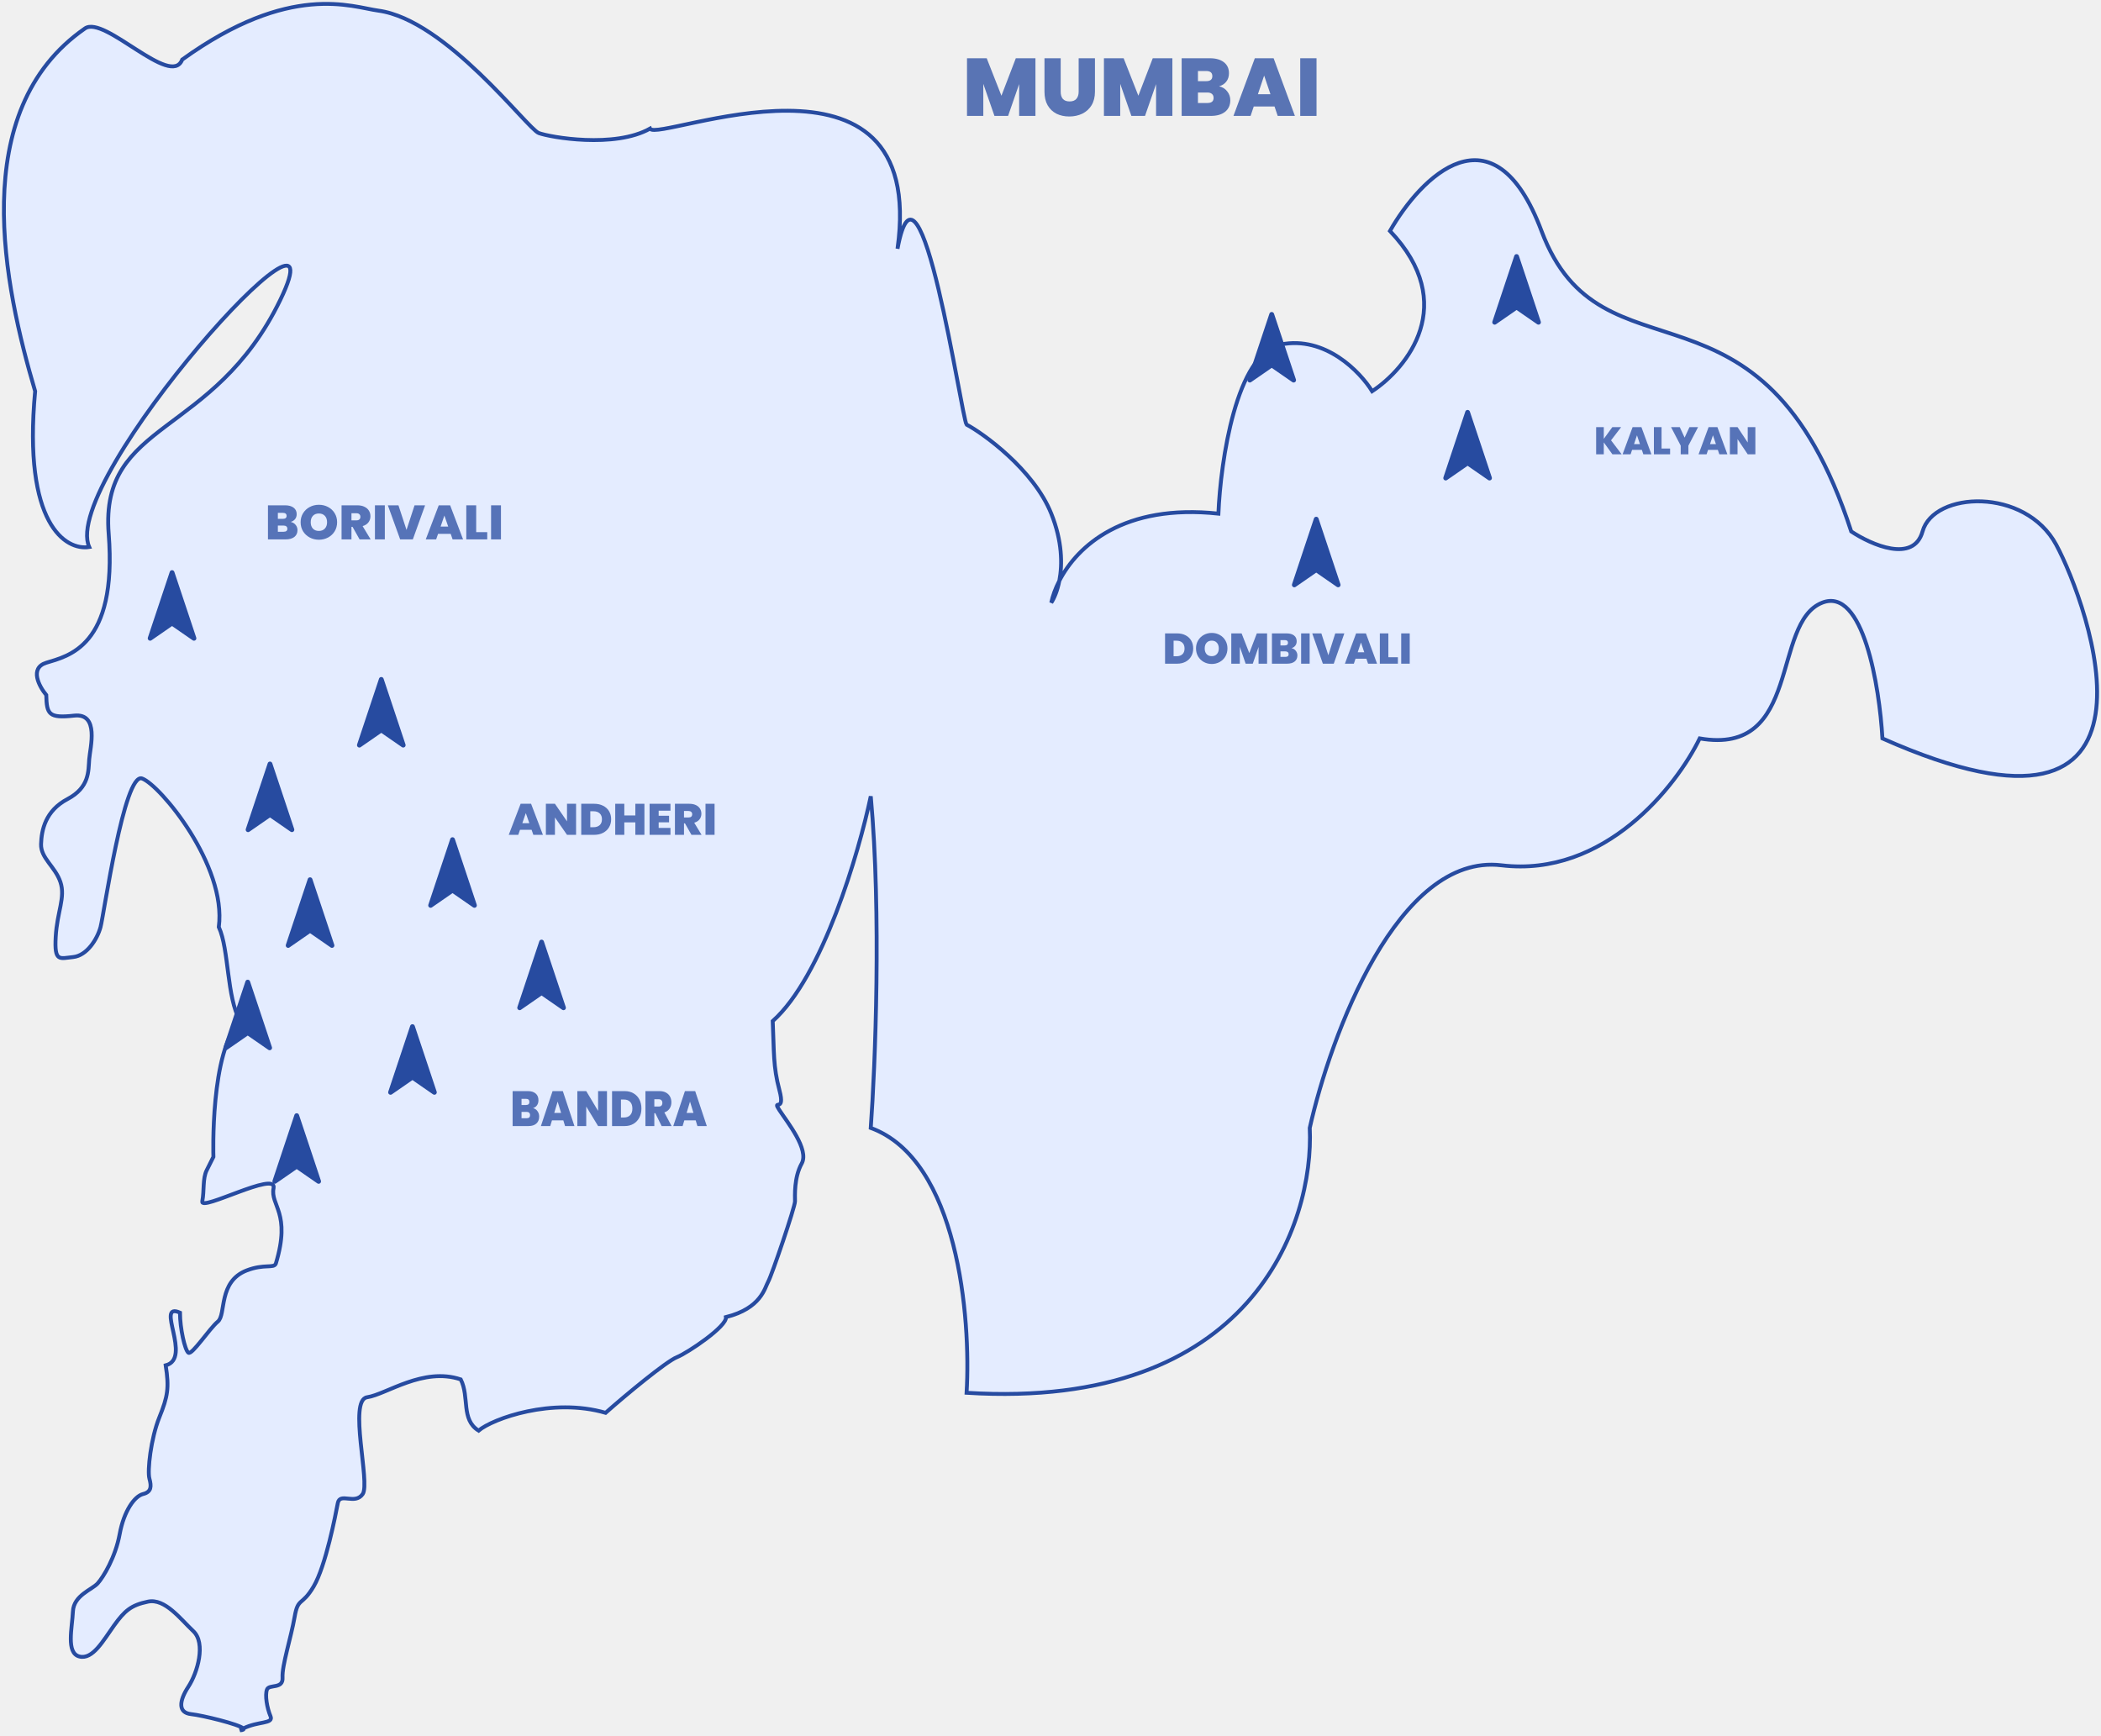
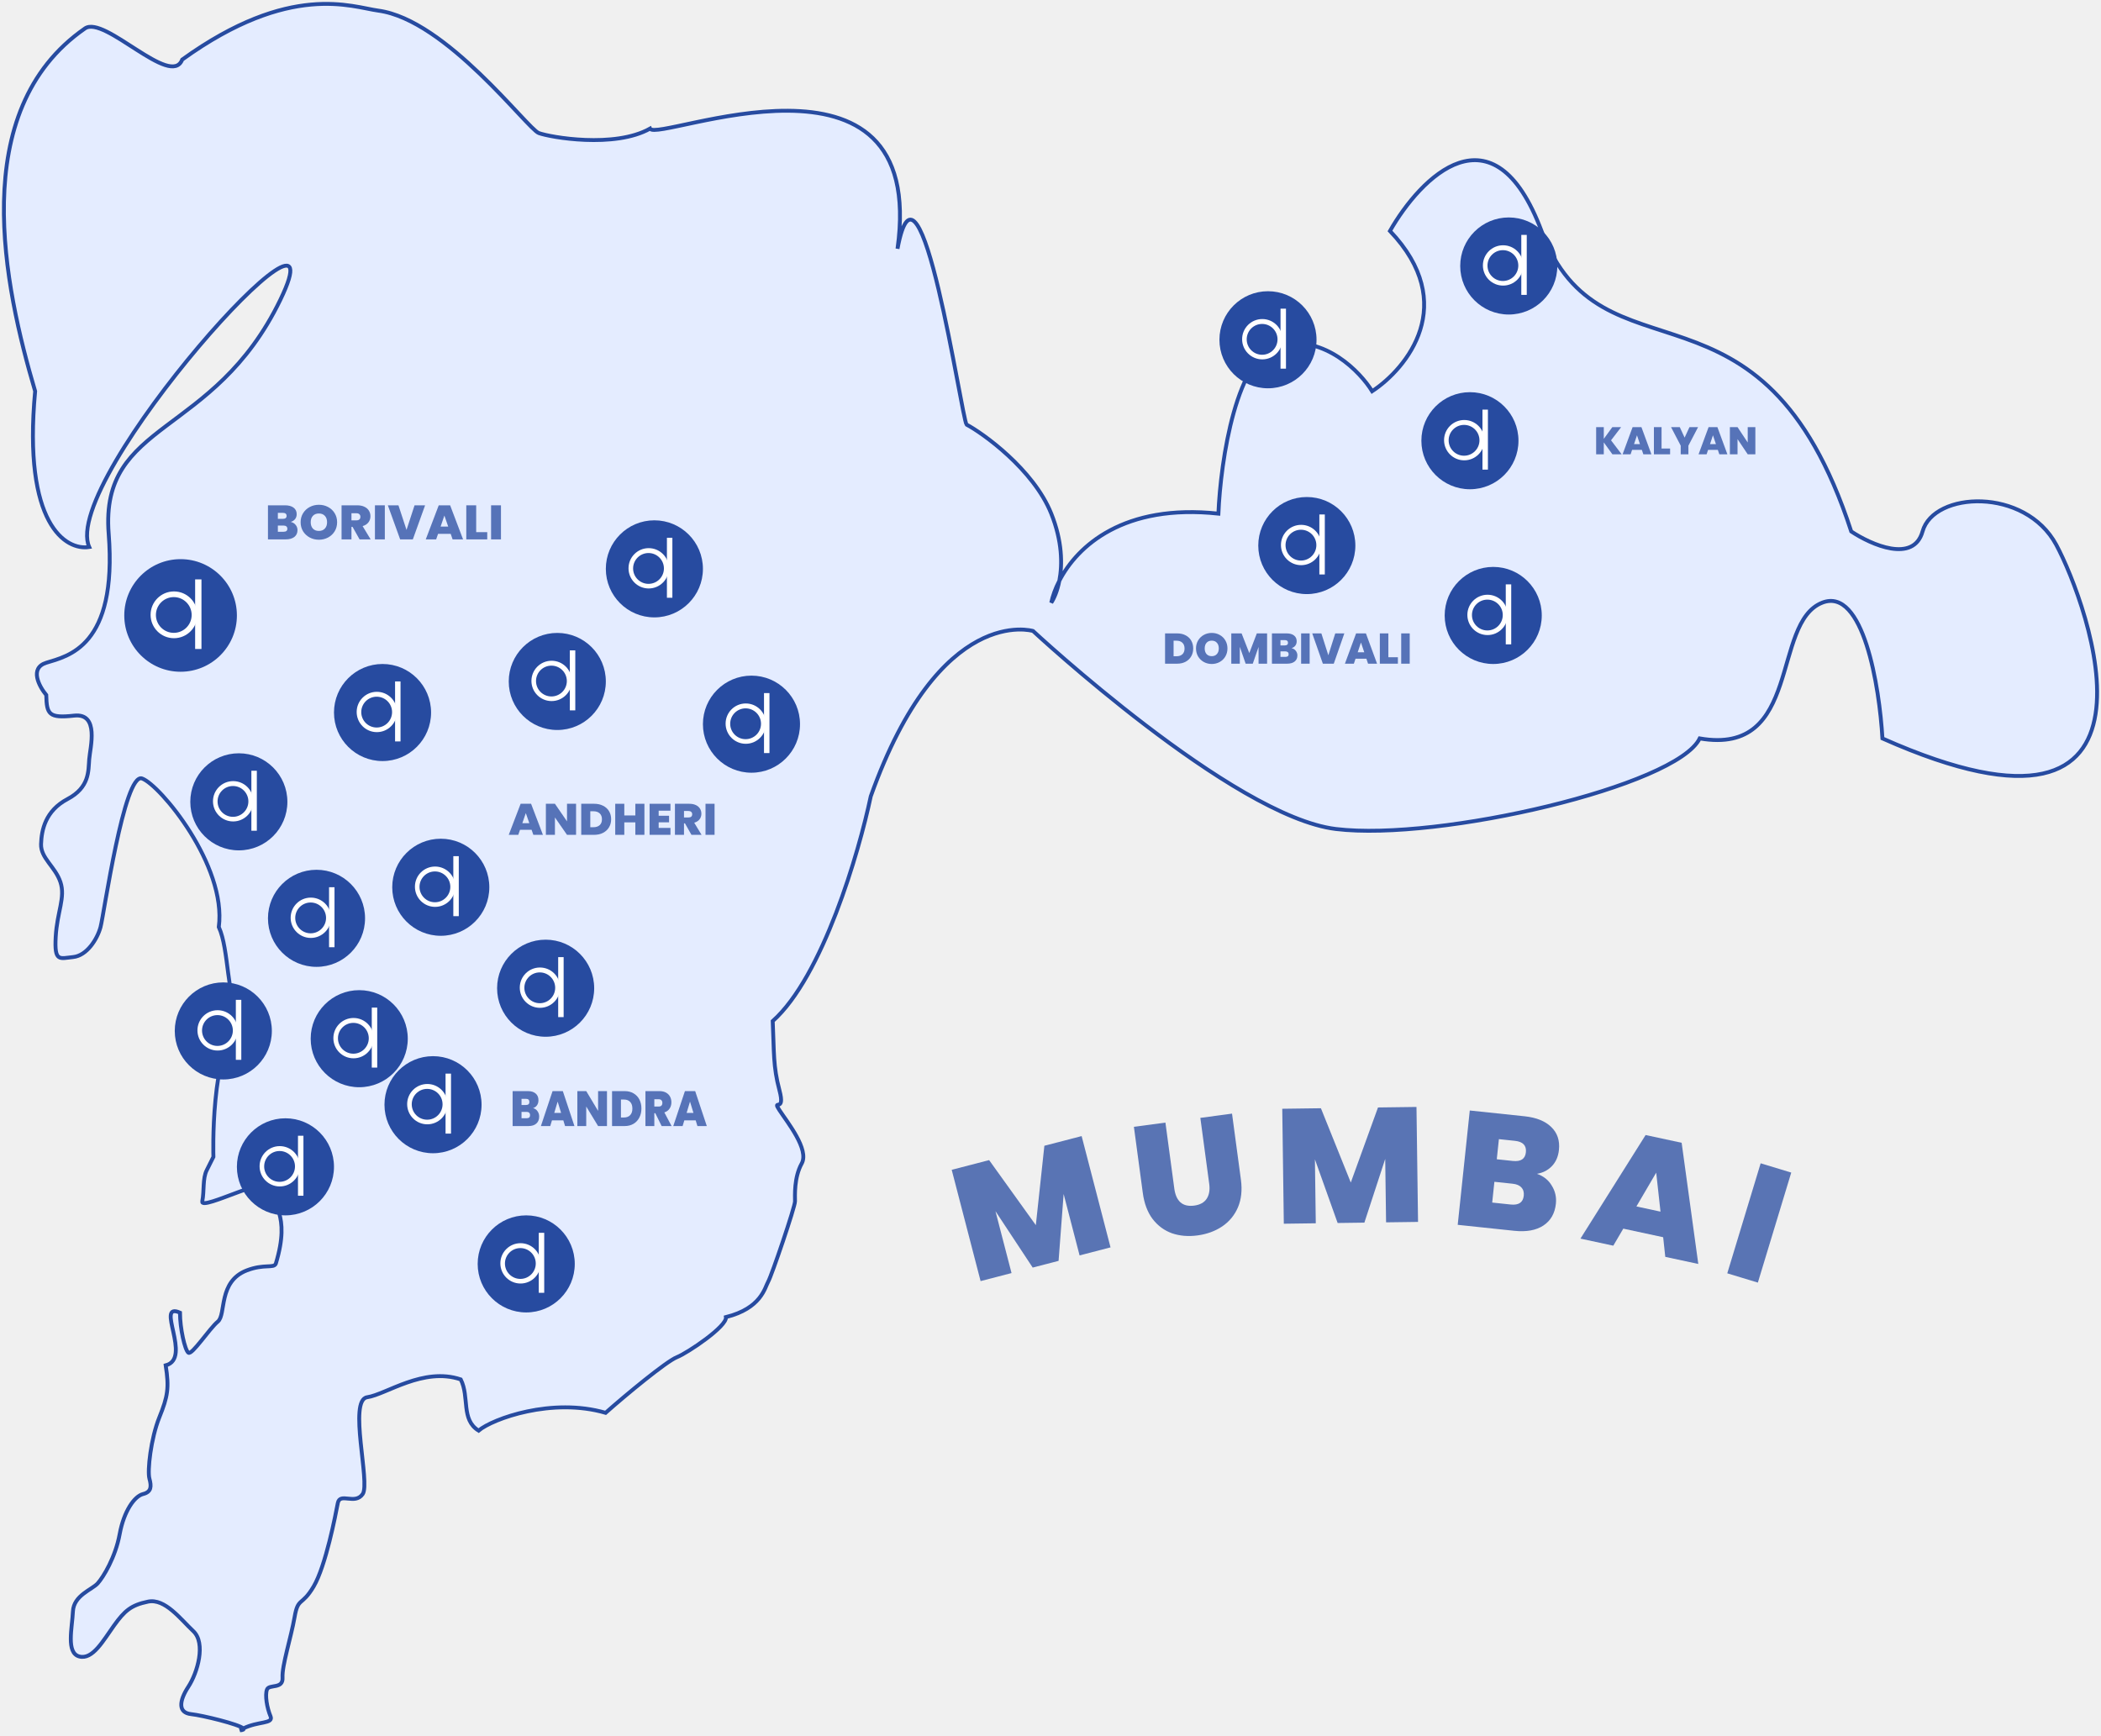
<svg xmlns="http://www.w3.org/2000/svg" width="541" height="447" viewBox="0 0 541 447" fill="none">
-   <path d="M155.939 363.851C142.168 359.839 126.88 365.358 123.233 368.437C118.643 365.571 120.938 359.839 118.643 355.253C108.978 351.993 99.467 359.114 94.543 359.839C89.62 360.563 95.402 381.873 93.396 384.771C91.39 387.668 87.525 384.227 86.978 387.125C86.431 390.022 83.872 403.309 80.772 408.56C77.672 413.812 76.766 411.21 75.855 416.462C74.943 421.714 72.572 428.957 72.754 432.036C72.937 435.115 69.29 433.666 68.743 435.115C68.196 436.563 68.743 439.823 69.655 441.996C70.503 444.019 66.453 443.217 62.653 445.142C62.875 445.38 62.654 445.551 61.813 445.618C62.091 445.443 62.371 445.285 62.653 445.142C61.675 444.091 52.057 441.748 49.231 441.453C45.767 441.091 46.131 438.012 48.502 434.39C50.872 430.768 53.061 423.162 49.778 420.084C46.496 417.005 42.484 411.572 38.108 412.478C33.731 413.383 32.09 414.832 29.355 418.635C26.62 422.438 23.884 427.509 20.42 426.603C16.955 425.698 18.596 419.178 18.779 415.013C18.961 410.848 23.702 409.399 25.161 407.77C26.62 406.14 29.72 401.069 30.814 395.093C31.908 389.117 34.643 385.314 36.831 384.771C39.02 384.227 39.02 382.779 38.472 380.787C37.925 378.795 38.837 370.464 41.026 365.031C43.214 359.599 43.578 357.425 42.667 351.63C49.596 349.838 39.78 335.16 46.345 338.057C46.345 342.07 47.59 347.664 48.502 348.371C49.414 349.076 53.911 342.161 56.099 340.35C58.288 338.539 56.099 330.033 63.559 327.167C68.034 325.447 70.471 326.715 71.018 325.447C75.034 312.263 69.532 310.486 70.444 305.958C71.356 301.431 51.536 312.114 52.083 309.397C52.63 306.681 52.136 303.546 53.23 301.373L54.952 297.933C54.952 297.933 54.057 270.58 61.837 262.968C58.313 256.811 59.017 244.544 56.343 238.749C58.395 222.845 41.209 202.179 36.591 200.49C31.972 198.801 26.742 235.61 25.89 238.749C25.038 241.887 22.364 246.112 18.838 246.474C15.314 246.836 13.978 247.804 14.342 241.285C14.707 234.765 16.894 231.143 15.556 227.159C14.22 223.175 10.45 221.002 10.573 217.38C10.695 213.758 11.667 208.808 17.38 205.79C23.095 202.771 22.73 198.545 22.973 195.527C23.215 192.51 25.648 183.575 19.084 184.299C12.519 185.024 12.032 183.937 11.909 178.988C10.086 176.793 7.533 172.059 11.909 170.684C17.38 168.964 30.279 166.671 27.984 137.438C25.689 108.205 54.952 112.791 72.166 77.253C89.379 41.714 15.314 123.682 22.973 140.877C16.992 141.833 5.835 135.145 9.049 100.754C1.153 74.004 -8.739 28.531 21.879 7.323C26.896 3.847 44.05 22.799 46.919 15.347C74.76 -4.715 90.665 1.831 97.412 2.737C114.878 5.081 135.808 33.176 138.725 34.263C141.643 35.349 158.234 38.275 167.395 33.116C169.036 36.919 239.138 6.749 231.105 64.069C236.843 33.116 247.605 107.749 248.893 109.352C252.909 111.453 266.107 120.816 270.697 132.279C273.533 139.361 273.595 145.349 272.777 149.568C277.417 140.579 289.411 129.663 313.731 132.279C314.305 118.714 318.322 91.009 329.797 88.716C341.273 86.424 350.263 95.786 353.323 100.754C362.312 94.831 375.815 78.284 357.913 59.483C365.755 45.727 384.537 26.467 396.931 59.483C412.423 100.754 453.736 66.362 476.688 136.865C481.852 140.304 492.754 145.119 495.049 136.865C497.918 126.548 521.443 125.401 529.476 140.304C537.509 155.207 563.33 225.138 484.721 190.172C483.956 176.798 479.786 151.08 469.228 155.207C456.031 160.366 464.064 194.758 437.67 190.172C431.741 202.401 413.226 226.055 386.603 222.845C359.979 219.635 342.612 266.599 337.257 290.482C338.404 315.129 322.338 363.278 248.893 358.692C250.041 339.395 246.713 298.736 224.22 290.482C225.368 274.624 226.974 235.34 224.22 205.076C221.16 219.597 211.826 251.504 198.973 262.968C199.338 270.936 199.053 274.58 200.695 280.738C202.336 286.895 198.689 282.818 200.695 285.896C202.7 288.975 208.438 296.031 206.432 299.653C204.427 303.275 204.711 307.949 204.711 309.397C204.711 310.846 198.737 328.403 197.826 330.033C196.914 331.662 196.041 336.918 186.924 339.204C187.288 341.558 177.035 348.435 174.3 349.521C171.565 350.608 161.045 359.324 155.939 363.851Z" fill="#E4ECFF" />
-   <path d="M62.653 445.142C61.675 444.091 52.057 441.748 49.231 441.453C45.767 441.091 46.131 438.012 48.502 434.39C50.872 430.768 53.061 423.162 49.778 420.084C46.496 417.005 42.484 411.572 38.108 412.478C33.731 413.383 32.09 414.832 29.355 418.635C26.62 422.438 23.884 427.509 20.42 426.603C16.955 425.698 18.596 419.178 18.779 415.013C18.961 410.848 23.702 409.399 25.161 407.769C26.62 406.14 29.72 401.069 30.814 395.093C31.908 389.117 34.643 385.314 36.831 384.771C39.02 384.227 39.02 382.779 38.472 380.787C37.925 378.795 38.837 370.464 41.026 365.031C43.214 359.599 43.578 357.425 42.667 351.63C49.596 349.838 39.78 335.16 46.345 338.057C46.345 342.07 47.59 347.664 48.502 348.371C49.414 349.076 53.911 342.161 56.099 340.35C58.288 338.539 56.099 330.033 63.559 327.167C68.034 325.447 70.471 326.715 71.018 325.447C75.034 312.263 69.532 310.486 70.444 305.958C71.356 301.431 51.536 312.114 52.083 309.397C52.63 306.681 52.136 303.546 53.23 301.373L54.952 297.933C54.952 297.933 54.057 270.58 61.837 262.968C58.313 256.811 59.017 244.544 56.343 238.749C58.395 222.845 41.209 202.179 36.591 200.49C31.972 198.801 26.742 235.61 25.89 238.749C25.038 241.887 22.364 246.112 18.838 246.474C15.314 246.836 13.978 247.804 14.342 241.285C14.707 234.765 16.894 231.143 15.556 227.159C14.22 223.175 10.45 221.002 10.573 217.38C10.695 213.758 11.667 208.808 17.38 205.79C23.095 202.771 22.73 198.545 22.973 195.527C23.215 192.51 25.648 183.575 19.084 184.299C12.519 185.024 12.032 183.937 11.909 178.988C10.086 176.793 7.533 172.059 11.909 170.684C17.38 168.964 30.279 166.671 27.984 137.438C25.689 108.205 54.952 112.791 72.165 77.253C89.379 41.714 15.314 123.682 22.973 140.877C16.992 141.833 5.835 135.145 9.049 100.754C1.153 74.004 -8.739 28.531 21.879 7.323C26.896 3.847 44.05 22.799 46.919 15.347C74.76 -4.715 90.665 1.831 97.412 2.737C114.878 5.081 135.808 33.176 138.725 34.263C141.643 35.349 158.234 38.275 167.395 33.116C169.036 36.919 239.138 6.749 231.105 64.069C236.843 33.116 247.605 107.749 248.893 109.352C252.909 111.453 266.107 120.816 270.697 132.279C273.533 139.361 273.595 145.349 272.777 149.568M62.653 445.142C62.875 445.38 62.654 445.551 61.813 445.618C62.091 445.443 62.371 445.285 62.653 445.142ZM62.653 445.142C66.453 443.217 70.503 444.019 69.655 441.996C68.743 439.823 68.196 436.563 68.743 435.115C69.29 433.666 72.937 435.115 72.754 432.036C72.572 428.957 74.943 421.714 75.855 416.462C76.766 411.21 77.672 413.812 80.772 408.56C83.872 403.309 86.431 390.022 86.978 387.125C87.525 384.227 91.39 387.668 93.396 384.771C95.402 381.873 89.62 360.563 94.543 359.839C99.467 359.114 108.978 351.993 118.643 355.253C120.938 359.839 118.643 365.571 123.233 368.437C126.88 365.358 142.168 359.839 155.939 363.851C161.045 359.324 171.565 350.608 174.3 349.521C177.035 348.435 187.288 341.558 186.924 339.204C196.041 336.918 196.914 331.662 197.826 330.033C198.737 328.403 204.711 310.846 204.711 309.397C204.711 307.949 204.427 303.275 206.432 299.653C208.438 296.031 202.7 288.975 200.694 285.896C198.689 282.818 202.336 286.895 200.694 280.738C199.053 274.58 199.338 270.937 198.973 262.968C211.826 251.504 221.16 219.597 224.22 205.076C226.974 235.34 225.368 274.624 224.22 290.482C246.713 298.736 250.041 339.395 248.893 358.692C322.338 363.278 338.404 315.129 337.257 290.482C342.612 266.599 359.979 219.635 386.603 222.845C413.226 226.055 431.741 202.401 437.67 190.172C464.064 194.758 456.031 160.366 469.228 155.207C479.786 151.08 483.956 176.798 484.721 190.172C563.33 225.138 537.509 155.207 529.476 140.304C521.443 125.401 497.918 126.548 495.049 136.865C492.754 145.119 481.852 140.304 476.688 136.865C453.736 66.362 412.423 100.754 396.931 59.483C384.537 26.467 365.755 45.727 357.913 59.483C375.815 78.284 362.312 94.831 353.323 100.754C350.263 95.786 341.273 86.424 329.797 88.716C318.322 91.009 314.305 118.714 313.731 132.279C289.411 129.663 277.417 140.579 272.777 149.568M272.777 149.568C272.271 152.179 271.428 154.112 270.697 155.207C271.051 153.547 271.725 151.607 272.777 149.568Z" stroke="#274BA0" />
+   <path d="M155.939 363.851C142.168 359.839 126.88 365.358 123.233 368.437C118.643 365.571 120.938 359.839 118.643 355.253C108.978 351.993 99.467 359.114 94.543 359.839C89.62 360.563 95.402 381.873 93.396 384.771C91.39 387.668 87.525 384.227 86.978 387.125C86.431 390.022 83.872 403.309 80.772 408.56C77.672 413.812 76.766 411.21 75.855 416.462C74.943 421.714 72.572 428.957 72.754 432.036C72.937 435.115 69.29 433.666 68.743 435.115C68.196 436.563 68.743 439.823 69.655 441.996C70.503 444.019 66.453 443.217 62.653 445.142C62.875 445.38 62.654 445.551 61.813 445.618C62.091 445.443 62.371 445.285 62.653 445.142C61.675 444.091 52.057 441.748 49.231 441.453C45.767 441.091 46.131 438.012 48.502 434.39C50.872 430.768 53.061 423.162 49.778 420.084C46.496 417.005 42.484 411.572 38.108 412.478C33.731 413.383 32.09 414.832 29.355 418.635C26.62 422.438 23.884 427.509 20.42 426.603C16.955 425.698 18.596 419.178 18.779 415.013C18.961 410.848 23.702 409.399 25.161 407.77C26.62 406.14 29.72 401.069 30.814 395.093C31.908 389.117 34.643 385.314 36.831 384.771C39.02 384.227 39.02 382.779 38.472 380.787C37.925 378.795 38.837 370.464 41.026 365.031C43.214 359.599 43.578 357.425 42.667 351.63C49.596 349.838 39.78 335.16 46.345 338.057C46.345 342.07 47.59 347.664 48.502 348.371C49.414 349.076 53.911 342.161 56.099 340.35C58.288 338.539 56.099 330.033 63.559 327.167C68.034 325.447 70.471 326.715 71.018 325.447C75.034 312.263 69.532 310.486 70.444 305.958C71.356 301.431 51.536 312.114 52.083 309.397C52.63 306.681 52.136 303.546 53.23 301.373L54.952 297.933C54.952 297.933 54.057 270.58 61.837 262.968C58.313 256.811 59.017 244.544 56.343 238.749C58.395 222.845 41.209 202.179 36.591 200.49C31.972 198.801 26.742 235.61 25.89 238.749C25.038 241.887 22.364 246.112 18.838 246.474C15.314 246.836 13.978 247.804 14.342 241.285C14.707 234.765 16.894 231.143 15.556 227.159C14.22 223.175 10.45 221.002 10.573 217.38C10.695 213.758 11.667 208.808 17.38 205.79C23.095 202.771 22.73 198.545 22.973 195.527C23.215 192.51 25.648 183.575 19.084 184.299C12.519 185.024 12.032 183.937 11.909 178.988C10.086 176.793 7.533 172.059 11.909 170.684C17.38 168.964 30.279 166.671 27.984 137.438C25.689 108.205 54.952 112.791 72.166 77.253C89.379 41.714 15.314 123.682 22.973 140.877C16.992 141.833 5.835 135.145 9.049 100.754C1.153 74.004 -8.739 28.531 21.879 7.323C26.896 3.847 44.05 22.799 46.919 15.347C74.76 -4.715 90.665 1.831 97.412 2.737C114.878 5.081 135.808 33.176 138.725 34.263C141.643 35.349 158.234 38.275 167.395 33.116C169.036 36.919 239.138 6.749 231.105 64.069C236.843 33.116 247.605 107.749 248.893 109.352C252.909 111.453 266.107 120.816 270.697 132.279C273.533 139.361 273.595 145.349 272.777 149.568C277.417 140.579 289.411 129.663 313.731 132.279C314.305 118.714 318.322 91.009 329.797 88.716C341.273 86.424 350.263 95.786 353.323 100.754C362.312 94.831 375.815 78.284 357.913 59.483C365.755 45.727 384.537 26.467 396.931 59.483C412.423 100.754 453.736 66.362 476.688 136.865C481.852 140.304 492.754 145.119 495.049 136.865C497.918 126.548 521.443 125.401 529.476 140.304C537.509 155.207 563.33 225.138 484.721 190.172C483.956 176.798 479.786 151.08 469.228 155.207C456.031 160.366 464.064 194.758 437.67 190.172C431.741 202.401 370.624 216.71 344 213.5C317.376 210.29 266 162.5 266 162.5C266 162.5 242 155.207 224.22 205.076C221.16 219.597 211.826 251.504 198.973 262.968C199.338 270.937 199.053 274.58 200.695 280.738C202.336 286.895 198.689 282.818 200.695 285.896C202.7 288.975 208.438 296.031 206.432 299.653C204.427 303.275 204.711 307.949 204.711 309.397C204.711 310.846 198.737 328.403 197.826 330.033C196.914 331.662 196.041 336.918 186.924 339.204C187.288 341.558 177.035 348.435 174.3 349.521C171.565 350.608 161.045 359.324 155.939 363.851Z" fill="#E4ECFF" />
+   <path d="M62.653 445.142C61.675 444.091 52.057 441.748 49.231 441.453C45.767 441.091 46.131 438.012 48.502 434.39C50.872 430.768 53.061 423.162 49.778 420.084C46.496 417.005 42.484 411.572 38.108 412.478C33.731 413.383 32.09 414.832 29.355 418.635C26.62 422.438 23.884 427.509 20.42 426.603C16.955 425.698 18.596 419.178 18.779 415.013C18.961 410.848 23.702 409.399 25.161 407.77C26.62 406.14 29.72 401.069 30.814 395.093C31.908 389.117 34.643 385.314 36.831 384.771C39.02 384.227 39.02 382.779 38.472 380.787C37.925 378.795 38.837 370.464 41.026 365.031C43.214 359.599 43.578 357.425 42.667 351.63C49.596 349.838 39.78 335.16 46.345 338.057C46.345 342.07 47.59 347.664 48.502 348.371C49.414 349.076 53.911 342.161 56.099 340.35C58.288 338.539 56.099 330.032 63.559 327.167C68.034 325.447 70.471 326.715 71.018 325.447C75.034 312.263 69.532 310.486 70.444 305.958C71.356 301.431 51.536 312.114 52.083 309.397C52.63 306.681 52.136 303.546 53.23 301.373L54.952 297.933C54.952 297.933 54.057 270.58 61.837 262.968C58.313 256.811 59.017 244.544 56.343 238.749C58.395 222.845 41.209 202.179 36.591 200.49C31.972 198.801 26.742 235.61 25.89 238.749C25.038 241.887 22.364 246.112 18.838 246.474C15.314 246.836 13.978 247.804 14.342 241.285C14.707 234.765 16.894 231.143 15.556 227.159C14.22 223.175 10.45 221.002 10.573 217.38C10.695 213.758 11.667 208.808 17.38 205.79C23.095 202.771 22.73 198.545 22.973 195.527C23.215 192.51 25.648 183.575 19.084 184.299C12.519 185.024 12.032 183.937 11.909 178.988C10.086 176.793 7.533 172.059 11.909 170.684C17.38 168.964 30.279 166.671 27.984 137.438C25.689 108.205 54.952 112.791 72.166 77.253C89.379 41.714 15.314 123.682 22.973 140.877C16.992 141.833 5.835 135.145 9.049 100.754C1.153 74.004 -8.739 28.531 21.879 7.323C26.896 3.847 44.05 22.799 46.919 15.347C74.76 -4.715 90.665 1.831 97.412 2.737C114.878 5.081 135.808 33.176 138.725 34.263C141.643 35.349 158.234 38.275 167.395 33.116C169.036 36.919 239.138 6.749 231.105 64.069C236.843 33.116 247.605 107.749 248.893 109.352C252.909 111.453 266.107 120.816 270.697 132.279C273.533 139.361 273.595 145.349 272.777 149.568M62.653 445.142C62.875 445.38 62.654 445.551 61.813 445.618C62.091 445.443 62.371 445.285 62.653 445.142ZM62.653 445.142C66.453 443.217 70.503 444.019 69.655 441.996C68.743 439.823 68.196 436.563 68.743 435.115C69.29 433.666 72.937 435.115 72.754 432.036C72.572 428.957 74.943 421.714 75.855 416.462C76.766 411.21 77.672 413.812 80.772 408.56C83.872 403.309 86.431 390.022 86.978 387.125C87.525 384.227 91.39 387.668 93.396 384.771C95.402 381.873 89.62 360.563 94.543 359.839C99.467 359.114 108.978 351.993 118.643 355.253C120.938 359.839 118.643 365.571 123.233 368.437C126.88 365.358 142.168 359.839 155.939 363.851C161.045 359.324 171.565 350.608 174.3 349.521C177.035 348.435 187.288 341.558 186.924 339.204C196.041 336.918 196.914 331.662 197.826 330.033C198.737 328.403 204.711 310.846 204.711 309.397C204.711 307.949 204.427 303.275 206.432 299.653C208.438 296.031 202.7 288.975 200.695 285.896C198.689 282.818 202.336 286.895 200.695 280.738C199.053 274.58 199.338 270.937 198.973 262.968C211.826 251.504 221.16 219.597 224.22 205.076C242 155.207 266 162.5 266 162.5C266 162.5 317.376 210.29 344 213.5C370.624 216.71 431.741 202.401 437.67 190.172C464.064 194.758 456.031 160.366 469.228 155.207C479.786 151.08 483.956 176.798 484.721 190.172C563.33 225.138 537.509 155.207 529.476 140.304C521.443 125.401 497.918 126.548 495.049 136.865C492.754 145.119 481.852 140.304 476.688 136.865C453.736 66.362 412.423 100.754 396.931 59.483C384.537 26.467 365.755 45.727 357.913 59.483C375.815 78.284 362.312 94.831 353.323 100.754C350.263 95.786 341.273 86.424 329.797 88.716C318.322 91.009 314.305 118.714 313.731 132.279C289.411 129.663 277.417 140.579 272.777 149.568M272.777 149.568C272.271 152.179 271.428 154.112 270.697 155.207C271.051 153.547 271.725 151.607 272.777 149.568Z" stroke="#274BA0" />
  <g opacity="0.75">
    <path d="M137.26 285.379C137.743 285.498 138.124 285.762 138.405 286.17C138.693 286.57 138.837 287.03 138.837 287.549C138.837 288.315 138.596 288.915 138.113 289.349C137.63 289.783 136.952 290 136.079 290H132V281H135.951C136.792 281 137.45 281.204 137.926 281.613C138.409 282.021 138.65 282.596 138.65 283.336C138.65 283.864 138.522 284.306 138.265 284.664C138.015 285.013 137.68 285.251 137.26 285.379ZM134.291 284.574H135.448C136.025 284.574 136.313 284.315 136.313 283.796C136.313 283.26 136.025 282.991 135.448 282.991H134.291V284.574ZM135.623 287.983C136.2 287.983 136.488 287.719 136.488 287.191C136.488 286.919 136.41 286.711 136.254 286.566C136.106 286.421 135.892 286.349 135.612 286.349H134.291V287.983H135.623Z" fill="#274BA0" />
    <path d="M145.054 288.532H142.132L141.688 290H139.28L142.284 281H144.926L147.918 290H145.498L145.054 288.532ZM144.482 286.617L143.593 283.706L142.717 286.617H144.482Z" fill="#274BA0" />
    <path d="M156.297 290H154.006L150.955 284.97V290H148.664V281H150.955L154.006 286.094V281H156.297V290Z" fill="#274BA0" />
    <path d="M160.863 281C161.727 281 162.483 281.191 163.13 281.574C163.785 281.949 164.287 282.477 164.638 283.157C164.988 283.838 165.164 284.617 165.164 285.494C165.164 286.362 164.984 287.136 164.626 287.817C164.275 288.498 163.773 289.034 163.118 289.426C162.472 289.809 161.72 290 160.863 290H157.602V281H160.863ZM160.687 287.791C161.357 287.791 161.883 287.591 162.265 287.191C162.647 286.791 162.838 286.226 162.838 285.494C162.838 284.753 162.647 284.183 162.265 283.783C161.883 283.374 161.357 283.17 160.687 283.17H159.892V287.791H160.687Z" fill="#274BA0" />
    <path d="M170.369 290L168.733 286.681H168.487V290H166.196V281H169.808C170.47 281 171.031 281.128 171.491 281.383C171.951 281.63 172.297 281.974 172.531 282.417C172.765 282.851 172.882 283.34 172.882 283.885C172.882 284.498 172.726 285.038 172.414 285.506C172.11 285.966 171.662 286.294 171.07 286.489L172.929 290H170.369ZM168.487 284.97H169.621C169.933 284.97 170.166 284.889 170.322 284.728C170.478 284.566 170.556 284.332 170.556 284.026C170.556 283.736 170.474 283.511 170.311 283.349C170.155 283.179 169.925 283.094 169.621 283.094H168.487V284.97Z" fill="#274BA0" />
    <path d="M179.136 288.532H176.214L175.77 290H173.363L176.366 281H179.008L182 290H179.581L179.136 288.532ZM178.564 286.617L177.675 283.706L176.799 286.617H178.564Z" fill="#274BA0" />
    <path d="M415.19 117L412.969 113.932V117H411V110H412.969V113.018L415.17 110H417.44L414.838 113.396L417.571 117H415.19Z" fill="#274BA0" />
    <path d="M422.771 115.858H420.259L419.878 117H417.808L420.39 110H422.661L425.233 117H423.153L422.771 115.858ZM422.279 114.369L421.515 112.105L420.762 114.369H422.279Z" fill="#274BA0" />
    <path d="M427.844 115.511H430.044V117H425.875V110H427.844V115.511Z" fill="#274BA0" />
    <path d="M437.25 110L434.758 114.776V117H432.779V114.776L430.287 110H432.538L433.784 112.701L435.03 110H437.25Z" fill="#274BA0" />
    <path d="M442.336 115.858H439.824L439.442 117H437.372L439.955 110H442.225L444.797 117H442.718L442.336 115.858ZM441.843 114.369L441.08 112.105L440.326 114.369H441.843Z" fill="#274BA0" />
    <path d="M452 117H450.031L447.408 113.088V117H445.439V110H447.408L450.031 113.962V110H452V117Z" fill="#274BA0" />
    <path d="M303.125 163.122C303.954 163.122 304.678 163.288 305.298 163.62C305.925 163.944 306.407 164.402 306.743 164.992C307.079 165.582 307.247 166.257 307.247 167.017C307.247 167.769 307.075 168.44 306.732 169.03C306.396 169.621 305.914 170.085 305.287 170.425C304.667 170.757 303.946 170.923 303.125 170.923H300V163.122H303.125ZM302.957 169.008C303.599 169.008 304.103 168.835 304.469 168.488C304.835 168.142 305.018 167.651 305.018 167.017C305.018 166.375 304.835 165.881 304.469 165.534C304.103 165.18 303.599 165.003 302.957 165.003H302.195V169.008H302.957Z" fill="#274BA0" />
    <path d="M312.022 171C311.283 171 310.603 170.83 309.984 170.491C309.364 170.144 308.871 169.669 308.505 169.064C308.147 168.451 307.968 167.762 307.968 166.994C307.968 166.227 308.147 165.541 308.505 164.936C308.871 164.324 309.364 163.848 309.984 163.509C310.603 163.17 311.283 163 312.022 163C312.769 163 313.448 163.17 314.061 163.509C314.68 163.848 315.17 164.324 315.528 164.936C315.886 165.541 316.066 166.227 316.066 166.994C316.066 167.762 315.886 168.451 315.528 169.064C315.17 169.669 314.68 170.144 314.061 170.491C313.441 170.83 312.761 171 312.022 171ZM312.022 168.986C312.582 168.986 313.023 168.805 313.344 168.444C313.672 168.083 313.837 167.599 313.837 166.994C313.837 166.375 313.672 165.888 313.344 165.534C313.023 165.172 312.582 164.992 312.022 164.992C311.455 164.992 311.01 165.172 310.689 165.534C310.368 165.888 310.208 166.375 310.208 166.994C310.208 167.607 310.368 168.094 310.689 168.455C311.01 168.809 311.455 168.986 312.022 168.986Z" fill="#274BA0" />
    <path d="M326.271 163.122V170.923H324.075V166.618L322.586 170.923H320.749L319.248 166.585V170.923H317.052V163.122H319.707L321.689 168.189L323.627 163.122H326.271Z" fill="#274BA0" />
    <path d="M332.56 166.917C333.023 167.02 333.389 167.249 333.658 167.603C333.934 167.95 334.073 168.348 334.073 168.798C334.073 169.462 333.841 169.982 333.378 170.358C332.915 170.734 332.265 170.923 331.429 170.923H327.52V163.122H331.306C332.112 163.122 332.743 163.299 333.199 163.653C333.662 164.007 333.893 164.505 333.893 165.147C333.893 165.604 333.77 165.988 333.524 166.297C333.285 166.6 332.964 166.806 332.56 166.917ZM329.715 166.22H330.824C331.377 166.22 331.653 165.995 331.653 165.545C331.653 165.08 331.377 164.848 330.824 164.848H329.715V166.22ZM330.992 169.174C331.545 169.174 331.821 168.946 331.821 168.488C331.821 168.252 331.747 168.071 331.597 167.946C331.455 167.821 331.25 167.758 330.981 167.758H329.715V169.174H330.992Z" fill="#274BA0" />
    <path d="M337.23 163.122V170.923H335.035V163.122H337.23Z" fill="#274BA0" />
    <path d="M346.164 163.122L343.442 170.923H340.631L337.898 163.122H340.25L342.042 168.754L343.823 163.122H346.164Z" fill="#274BA0" />
    <path d="M351.843 169.65H349.043L348.617 170.923H346.31L349.189 163.122H351.72L354.587 170.923H352.269L351.843 169.65ZM351.294 167.99L350.443 165.467L349.603 167.99H351.294Z" fill="#274BA0" />
    <path d="M357.498 169.263H359.951V170.923H355.303V163.122H357.498V169.263Z" fill="#274BA0" />
    <path d="M363 163.122V170.923H360.805V163.122H363Z" fill="#274BA0" />
    <path d="M136.882 213.695H133.905L133.453 215H131L134.06 207H136.751L139.8 215H137.335L136.882 213.695ZM136.299 211.993L135.394 209.406L134.501 211.993H136.299Z" fill="#274BA0" />
    <path d="M148.336 215H146.002L142.894 210.529V215H140.56V207H142.894L146.002 211.528V207H148.336V215Z" fill="#274BA0" />
    <path d="M152.987 207C153.868 207 154.638 207.17 155.297 207.511C155.964 207.843 156.476 208.313 156.833 208.918C157.191 209.523 157.369 210.215 157.369 210.994C157.369 211.766 157.187 212.454 156.821 213.06C156.464 213.665 155.952 214.141 155.285 214.489C154.627 214.83 153.861 215 152.987 215H149.665V207H152.987ZM152.809 213.037C153.491 213.037 154.027 212.859 154.416 212.504C154.805 212.148 155 211.645 155 210.994C155 210.336 154.805 209.829 154.416 209.474C154.027 209.111 153.491 208.929 152.809 208.929H151.999V213.037H152.809Z" fill="#274BA0" />
    <path d="M165.935 207V215H163.601V211.789H160.755V215H158.421V207H160.755V210.007H163.601V207H165.935Z" fill="#274BA0" />
    <path d="M169.604 208.782V210.087H172.283V211.777H169.604V213.218H172.641V215H167.27V207H172.641V208.782H169.604Z" fill="#274BA0" />
    <path d="M178.045 215L176.378 212.05H176.128V215H173.794V207H177.473C178.148 207 178.719 207.113 179.188 207.34C179.656 207.56 180.009 207.866 180.248 208.26C180.486 208.645 180.605 209.08 180.605 209.565C180.605 210.109 180.446 210.59 180.129 211.006C179.819 211.414 179.362 211.705 178.759 211.879L180.652 215H178.045ZM176.128 210.529H177.283C177.6 210.529 177.838 210.457 177.997 210.313C178.156 210.17 178.235 209.962 178.235 209.689C178.235 209.432 178.152 209.232 177.985 209.088C177.826 208.937 177.592 208.861 177.283 208.861H176.128V210.529Z" fill="#274BA0" />
    <path d="M184 207V215H181.666V207H184Z" fill="#274BA0" />
    <path d="M74.849 134.407C75.387 134.523 75.811 134.78 76.123 135.178C76.444 135.568 76.604 136.017 76.604 136.523C76.604 137.27 76.335 137.855 75.798 138.278C75.261 138.701 74.507 138.913 73.537 138.913H69V130.137H73.394C74.329 130.137 75.062 130.336 75.59 130.734C76.127 131.133 76.396 131.693 76.396 132.415C76.396 132.929 76.253 133.361 75.967 133.71C75.69 134.05 75.317 134.282 74.849 134.407ZM71.548 133.622H72.835C73.476 133.622 73.796 133.369 73.796 132.863C73.796 132.34 73.476 132.079 72.835 132.079H71.548V133.622ZM73.029 136.946C73.671 136.946 73.991 136.689 73.991 136.174C73.991 135.909 73.905 135.705 73.731 135.564C73.567 135.423 73.329 135.353 73.016 135.353H71.548V136.946H73.029Z" fill="#274BA0" />
    <path d="M82.114 139C81.256 139 80.468 138.809 79.748 138.427C79.029 138.037 78.457 137.502 78.033 136.822C77.617 136.133 77.409 135.357 77.409 134.494C77.409 133.631 77.617 132.859 78.033 132.178C78.457 131.49 79.029 130.954 79.748 130.573C80.468 130.191 81.256 130 82.114 130C82.981 130 83.769 130.191 84.48 130.573C85.199 130.954 85.767 131.49 86.183 132.178C86.599 132.859 86.807 133.631 86.807 134.494C86.807 135.357 86.599 136.133 86.183 136.822C85.767 137.502 85.199 138.037 84.48 138.427C83.761 138.809 82.972 139 82.114 139ZM82.114 136.734C82.764 136.734 83.275 136.531 83.648 136.124C84.029 135.718 84.22 135.174 84.22 134.494C84.22 133.797 84.029 133.249 83.648 132.851C83.275 132.444 82.764 132.241 82.114 132.241C81.456 132.241 80.94 132.444 80.567 132.851C80.195 133.249 80.008 133.797 80.008 134.494C80.008 135.183 80.195 135.73 80.567 136.137C80.94 136.535 81.456 136.734 82.114 136.734Z" fill="#274BA0" />
    <path d="M92.592 138.913L90.773 135.676H90.5V138.913H87.952V130.137H91.968C92.705 130.137 93.329 130.261 93.84 130.51C94.352 130.751 94.737 131.087 94.997 131.519C95.257 131.942 95.387 132.419 95.387 132.95C95.387 133.548 95.214 134.075 94.867 134.531C94.529 134.979 94.031 135.299 93.372 135.49L95.439 138.913H92.592ZM90.5 134.008H91.76C92.107 134.008 92.367 133.929 92.54 133.772C92.714 133.614 92.8 133.386 92.8 133.087C92.8 132.805 92.709 132.585 92.527 132.427C92.354 132.261 92.098 132.178 91.76 132.178H90.5V134.008Z" fill="#274BA0" />
    <path d="M99.093 130.137V138.913H96.546V130.137H99.093Z" fill="#274BA0" />
    <path d="M109.461 130.137L106.303 138.913H103.04L99.868 130.137H102.598L104.678 136.473L106.744 130.137H109.461Z" fill="#274BA0" />
    <path d="M116.052 137.481H112.803L112.309 138.913H109.631L112.972 130.137H115.909L119.237 138.913H116.546L116.052 137.481ZM115.415 135.614L114.427 132.776L113.453 135.614H115.415Z" fill="#274BA0" />
    <path d="M122.615 137.046H125.462V138.913H120.067V130.137H122.615V137.046Z" fill="#274BA0" />
    <path d="M129 130.137V138.913H126.452V130.137H129Z" fill="#274BA0" />
-     <path d="M266.624 15V29.852H262.427V21.657L259.579 29.852H256.067L253.197 21.594V29.852H249V15H254.075L257.865 24.649L261.57 15H266.624Z" fill="#274BA0" />
-     <path d="M273.125 15V23.617C273.125 24.417 273.31 25.035 273.681 25.471C274.067 25.906 274.645 26.124 275.416 26.124C276.187 26.124 276.765 25.906 277.15 25.471C277.55 25.021 277.75 24.403 277.75 23.617V15H281.947V23.617C281.947 24.979 281.654 26.145 281.069 27.114C280.484 28.069 279.684 28.792 278.671 29.284C277.671 29.761 276.558 30 275.33 30C274.102 30 273.003 29.761 272.032 29.284C271.076 28.792 270.319 28.069 269.762 27.114C269.22 26.159 268.949 24.993 268.949 23.617V15H273.125Z" fill="#274BA0" />
-     <path d="M301.882 15V29.852H297.685V21.657L294.837 29.852H291.325L288.455 21.594V29.852H284.258V15H289.333L293.123 24.649L296.828 15H301.882Z" fill="#274BA0" />
-     <path d="M313.907 22.226C314.792 22.423 315.492 22.858 316.006 23.532C316.534 24.192 316.798 24.951 316.798 25.808C316.798 27.072 316.356 28.062 315.471 28.778C314.585 29.494 313.343 29.852 311.745 29.852H304.271V15H311.509C313.051 15 314.257 15.337 315.128 16.011C316.013 16.685 316.456 17.633 316.456 18.855C316.456 19.726 316.22 20.456 315.749 21.046C315.292 21.622 314.678 22.015 313.907 22.226ZM308.468 20.899H310.588C311.645 20.899 312.173 20.471 312.173 19.614C312.173 18.729 311.645 18.287 310.588 18.287H308.468V20.899ZM310.909 26.524C311.966 26.524 312.494 26.088 312.494 25.218C312.494 24.768 312.351 24.424 312.066 24.185C311.794 23.947 311.402 23.827 310.888 23.827H308.468V26.524H310.909Z" fill="#274BA0" />
-     <path d="M328.188 27.43H322.835L322.021 29.852H317.61L323.113 15H327.953L333.435 29.852H329.002L328.188 27.43ZM327.139 24.27L325.512 19.466L323.906 24.27H327.139Z" fill="#274BA0" />
-     <path d="M339 15V29.852H334.803V15H339Z" fill="#274BA0" />
+     <path d="M278.517 292.584L285.957 321.245L277.989 323.313L273.884 307.499L272.582 324.716L265.915 326.447L256.331 311.925L260.467 327.861L252.499 329.929L245.06 301.269L254.695 298.768L266.723 315.519L268.923 295.075L278.517 292.584Z" fill="#274BA0" />
+     <path d="M300.093 289.104L302.384 306.128C302.596 307.71 303.121 308.883 303.959 309.646C304.824 310.405 306.005 310.684 307.504 310.483C309.002 310.281 310.068 309.7 310.702 308.739C311.359 307.746 311.584 306.473 311.375 304.919L309.084 287.894L317.242 286.796L319.533 303.821C319.895 306.513 319.636 308.893 318.756 310.96C317.872 313 316.511 314.639 314.671 315.875C312.855 317.08 310.754 317.843 308.368 318.164C305.981 318.485 303.781 318.301 301.767 317.611C299.777 316.89 298.114 315.659 296.778 313.917C295.47 312.172 294.633 309.94 294.267 307.22L291.976 290.196L300.093 289.104Z" fill="#274BA0" />
+     <path d="M364.74 285.078L365.141 314.685L356.91 314.797L356.689 298.46L351.324 314.872L344.437 314.965L338.587 298.579L338.809 315.041L330.578 315.153L330.177 285.545L340.131 285.411L347.824 304.545L354.829 285.212L364.74 285.078Z" fill="#274BA0" />
+     <path d="M395.746 302.301C397.431 302.873 398.704 303.881 399.565 305.323C400.457 306.741 400.814 308.299 400.635 309.997C400.37 312.503 399.299 314.375 397.423 315.613C395.547 316.851 393.049 317.305 389.931 316.976L375.354 315.437L378.463 285.991L392.58 287.481C395.587 287.799 397.87 288.715 399.427 290.231C401.013 291.75 401.677 293.721 401.422 296.143C401.239 297.87 400.627 299.269 399.585 300.342C398.573 301.389 397.293 302.042 395.746 302.301ZM385.414 298.55L389.549 298.986C391.61 299.204 392.73 298.463 392.909 296.765C393.094 295.011 392.157 294.025 390.096 293.807L385.961 293.371L385.414 298.55ZM388.998 310.205C391.059 310.422 392.18 309.668 392.363 307.941C392.457 307.05 392.25 306.339 391.743 305.806C391.264 305.277 390.524 304.96 389.521 304.854L384.801 304.356L384.237 309.702L388.998 310.205Z" fill="#274BA0" />
+     <path d="M428.259 318.629L417.993 316.421L415.417 320.808L406.959 318.988L423.739 292.31L433.018 294.306L437.303 325.515L428.803 323.687L428.259 318.629ZM427.572 312.038L426.465 302.004L421.371 310.704L427.572 312.038Z" fill="#274BA0" />
+     <path d="M461.24 301.981L452.644 330.316L444.767 327.926L453.362 299.591L461.24 301.981Z" fill="#274BA0" />
  </g>
-   <path d="M44.108 146.87C43.924 146.931 43.78 147.075 43.719 147.259L38.074 164.195C37.967 164.516 38.141 164.864 38.462 164.971C38.646 165.032 38.847 165.004 39.006 164.894L44.302 161.228L49.598 164.894C49.815 165.044 50.104 165.039 50.315 164.881C50.339 164.863 50.361 164.844 50.381 164.823C50.546 164.659 50.603 164.415 50.53 164.195L44.885 147.259C44.778 146.937 44.43 146.763 44.108 146.87Z" fill="#274BA0" />
-   <path d="M97.989 174.384C97.805 174.445 97.661 174.589 97.6 174.773L91.954 191.708C91.847 192.03 92.021 192.378 92.343 192.485C92.526 192.546 92.727 192.517 92.886 192.407L98.182 188.742L103.478 192.407C103.695 192.558 103.984 192.553 104.196 192.394C104.219 192.377 104.241 192.358 104.262 192.337C104.426 192.173 104.484 191.929 104.41 191.708L98.765 174.773C98.658 174.451 98.31 174.277 97.989 174.384Z" fill="#274BA0" />
-   <path d="M69.329 196.165C69.145 196.226 69.001 196.37 68.94 196.554L63.294 213.49C63.187 213.812 63.361 214.159 63.683 214.266C63.866 214.327 64.067 214.299 64.226 214.189L69.522 210.523L74.819 214.189C75.035 214.339 75.324 214.334 75.536 214.176C75.559 214.158 75.581 214.139 75.602 214.118C75.766 213.954 75.824 213.711 75.75 213.49L70.105 196.554C69.998 196.232 69.651 196.058 69.329 196.165Z" fill="#274BA0" />
-   <path d="M116.331 215.654C116.147 215.715 116.003 215.859 115.942 216.043L110.297 232.978C110.189 233.3 110.364 233.648 110.685 233.755C110.868 233.816 111.07 233.787 111.228 233.677L116.525 230.012L121.821 233.677C122.038 233.828 122.327 233.823 122.538 233.664C122.561 233.647 122.583 233.628 122.604 233.607C122.769 233.443 122.826 233.199 122.753 232.978L117.107 216.043C117 215.721 116.653 215.547 116.331 215.654Z" fill="#274BA0" />
-   <path d="M139.259 242.021C139.075 242.082 138.931 242.226 138.87 242.41L133.225 259.345C133.117 259.667 133.291 260.015 133.613 260.122C133.796 260.183 133.998 260.154 134.156 260.045L139.453 256.379L144.749 260.045C144.966 260.195 145.255 260.19 145.466 260.031C145.489 260.014 145.511 259.995 145.532 259.974C145.697 259.81 145.754 259.566 145.68 259.345L140.035 242.41C139.928 242.088 139.581 241.914 139.259 242.021Z" fill="#274BA0" />
-   <path d="M79.646 225.971C79.463 226.032 79.318 226.176 79.257 226.36L73.612 243.296C73.505 243.618 73.679 243.965 74.001 244.073C74.184 244.134 74.385 244.105 74.544 243.995L79.84 240.329L85.136 243.995C85.353 244.145 85.642 244.14 85.853 243.982C85.877 243.965 85.899 243.945 85.919 243.925C86.084 243.76 86.142 243.517 86.068 243.296L80.423 226.36C80.316 226.038 79.968 225.864 79.646 225.971Z" fill="#274BA0" />
-   <path d="M63.597 252.338C63.413 252.399 63.269 252.544 63.208 252.727L57.562 269.663C57.455 269.985 57.629 270.333 57.951 270.44C58.134 270.501 58.336 270.472 58.494 270.362L63.79 266.696L69.087 270.362C69.304 270.512 69.593 270.507 69.804 270.349C69.827 270.332 69.849 270.312 69.87 270.292C70.035 270.127 70.092 269.884 70.018 269.663L64.373 252.727C64.266 252.405 63.919 252.231 63.597 252.338Z" fill="#274BA0" />
-   <path d="M76.207 286.73C76.023 286.791 75.879 286.935 75.818 287.119L70.173 304.055C70.066 304.377 70.24 304.724 70.561 304.832C70.745 304.893 70.946 304.864 71.105 304.754L76.401 301.088L81.697 304.754C81.914 304.904 82.203 304.899 82.414 304.741C82.438 304.723 82.46 304.704 82.48 304.684C82.645 304.519 82.702 304.276 82.629 304.055L76.984 287.119C76.877 286.797 76.529 286.623 76.207 286.73Z" fill="#274BA0" />
-   <path d="M106.013 263.802C105.83 263.863 105.685 264.007 105.624 264.191L99.979 281.127C99.872 281.449 100.046 281.796 100.368 281.904C100.551 281.965 100.752 281.936 100.911 281.826L106.207 278.16L111.503 281.826C111.72 281.976 112.009 281.971 112.22 281.813C112.244 281.796 112.266 281.776 112.286 281.756C112.451 281.591 112.509 281.348 112.435 281.127L106.79 264.191C106.683 263.869 106.335 263.695 106.013 263.802Z" fill="#274BA0" />
-   <path d="M338.731 133.113C338.548 133.174 338.403 133.318 338.342 133.502L332.697 150.438C332.59 150.76 332.764 151.107 333.086 151.215C333.269 151.276 333.47 151.247 333.629 151.137L338.925 147.471L344.221 151.137C344.438 151.287 344.727 151.282 344.939 151.124C344.962 151.107 344.984 151.087 345.005 151.067C345.169 150.902 345.227 150.659 345.153 150.438L339.508 133.502C339.401 133.18 339.053 133.006 338.731 133.113Z" fill="#274BA0" />
-   <path d="M327.267 80.379C327.084 80.44 326.94 80.584 326.878 80.768L321.233 97.704C321.126 98.026 321.3 98.373 321.622 98.481C321.805 98.542 322.006 98.513 322.165 98.403L327.461 94.737L332.757 98.403C332.974 98.553 333.263 98.548 333.475 98.39C333.498 98.373 333.52 98.353 333.541 98.333C333.705 98.168 333.763 97.925 333.689 97.704L328.044 80.768C327.937 80.446 327.589 80.272 327.267 80.379Z" fill="#274BA0" />
-   <path d="M377.709 105.6C377.525 105.661 377.381 105.805 377.32 105.989L371.675 122.925C371.567 123.246 371.741 123.594 372.063 123.701C372.246 123.762 372.448 123.734 372.606 123.624L377.902 119.958L383.199 123.624C383.416 123.774 383.704 123.769 383.916 123.611C383.939 123.593 383.961 123.574 383.982 123.553C384.147 123.389 384.204 123.145 384.13 122.925L378.485 105.989C378.378 105.667 378.031 105.493 377.709 105.6Z" fill="#274BA0" />
-   <path d="M390.319 65.476C390.135 65.537 389.991 65.681 389.93 65.865L384.285 82.801C384.178 83.123 384.352 83.47 384.674 83.577C384.857 83.638 385.058 83.61 385.217 83.5L390.513 79.834L395.809 83.5C396.026 83.65 396.315 83.645 396.526 83.487C396.55 83.469 396.572 83.45 396.592 83.43C396.757 83.265 396.814 83.022 396.741 82.801L391.096 65.865C390.989 65.543 390.641 65.369 390.319 65.476Z" fill="#274BA0" />
+   <rect x="32" y="144" width="29" height="29" rx="14.5" fill="#274BA0" />
+   <circle cx="44.799" cy="158.337" r="6.023" fill="white" />
+   <circle cx="44.749" cy="158.378" r="4.603" fill="#274BA0" />
+   <rect x="50.247" y="149.214" width="1.629" height="17.921" fill="white" />
+   <rect x="86" y="171" width="25" height="25" rx="12.5" fill="#274BA0" />
+   <circle cx="97.034" cy="183.359" r="5.192" fill="white" />
+   <circle cx="96.99" cy="183.395" r="3.968" fill="#274BA0" />
+   <rect x="101.73" y="175.494" width="1.404" height="15.449" fill="white" />
+   <rect x="49" y="194" width="25" height="25" rx="12.5" fill="#274BA0" />
+   <circle cx="60.034" cy="206.359" r="5.192" fill="white" />
+   <circle cx="59.99" cy="206.395" r="3.968" fill="#274BA0" />
+   <rect x="64.73" y="198.494" width="1.404" height="15.449" fill="white" />
+   <rect x="101" y="216" width="25" height="25" rx="12.5" fill="#274BA0" />
+   <circle cx="112.034" cy="228.359" r="5.192" fill="white" />
+   <circle cx="111.99" cy="228.395" r="3.968" fill="#274BA0" />
+   <rect x="116.73" y="220.494" width="1.404" height="15.449" fill="white" />
+   <rect x="128" y="242" width="25" height="25" rx="12.5" fill="#274BA0" />
+   <circle cx="139.034" cy="254.359" r="5.192" fill="white" />
+   <circle cx="138.99" cy="254.395" r="3.968" fill="#274BA0" />
+   <rect x="143.73" y="246.494" width="1.404" height="15.449" fill="white" />
+   <rect x="45" y="253" width="25" height="25" rx="12.5" fill="#274BA0" />
+   <circle cx="56.034" cy="265.359" r="5.192" fill="white" />
+   <circle cx="55.99" cy="265.395" r="3.968" fill="#274BA0" />
+   <rect x="60.73" y="257.494" width="1.404" height="15.449" fill="white" />
+   <rect x="69" y="224" width="25" height="25" rx="12.5" fill="#274BA0" />
+   <circle cx="80.034" cy="236.359" r="5.192" fill="white" />
+   <circle cx="79.99" cy="236.395" r="3.968" fill="#274BA0" />
+   <rect x="84.73" y="228.494" width="1.404" height="15.449" fill="white" />
+   <rect x="99" y="272" width="25" height="25" rx="12.5" fill="#274BA0" />
+   <circle cx="110.034" cy="284.359" r="5.192" fill="white" />
+   <circle cx="109.99" cy="284.395" r="3.968" fill="#274BA0" />
+   <rect x="114.73" y="276.494" width="1.404" height="15.449" fill="white" />
+   <rect x="61" y="288" width="25" height="25" rx="12.5" fill="#274BA0" />
+   <circle cx="72.034" cy="300.359" r="5.192" fill="white" />
+   <circle cx="71.99" cy="300.395" r="3.968" fill="#274BA0" />
+   <rect x="76.73" y="292.494" width="1.404" height="15.449" fill="white" />
+   <rect x="131" y="163" width="25" height="25" rx="12.5" fill="#274BA0" />
+   <circle cx="142.034" cy="175.359" r="5.192" fill="white" />
+   <circle cx="141.99" cy="175.395" r="3.968" fill="#274BA0" />
+   <rect x="146.73" y="167.494" width="1.404" height="15.449" fill="white" />
+   <rect x="123" y="313" width="25" height="25" rx="12.5" fill="#274BA0" />
+   <circle cx="134.034" cy="325.359" r="5.192" fill="white" />
+   <circle cx="133.99" cy="325.395" r="3.968" fill="#274BA0" />
+   <rect x="138.73" y="317.494" width="1.404" height="15.449" fill="white" />
+   <rect x="156" y="134" width="25" height="25" rx="12.5" fill="#274BA0" />
+   <circle cx="167.034" cy="146.359" r="5.192" fill="white" />
+   <circle cx="166.99" cy="146.395" r="3.968" fill="#274BA0" />
+   <rect x="171.73" y="138.494" width="1.404" height="15.449" fill="white" />
+   <rect x="181" y="174" width="25" height="25" rx="12.5" fill="#274BA0" />
+   <circle cx="192.034" cy="186.359" r="5.192" fill="white" />
+   <circle cx="191.99" cy="186.395" r="3.968" fill="#274BA0" />
+   <rect x="196.73" y="178.494" width="1.404" height="15.449" fill="white" />
+   <rect x="80" y="255" width="25" height="25" rx="12.5" fill="#274BA0" />
+   <circle cx="91.034" cy="267.359" r="5.192" fill="white" />
+   <circle cx="90.99" cy="267.395" r="3.968" fill="#274BA0" />
+   <rect x="95.73" y="259.494" width="1.404" height="15.449" fill="white" />
+   <rect x="324" y="128" width="25" height="25" rx="12.5" fill="#274BA0" />
+   <circle cx="335.034" cy="140.359" r="5.192" fill="white" />
+   <circle cx="334.99" cy="140.395" r="3.968" fill="#274BA0" />
+   <rect x="339.73" y="132.494" width="1.404" height="15.449" fill="white" />
+   <rect x="366" y="101" width="25" height="25" rx="12.5" fill="#274BA0" />
+   <circle cx="377.034" cy="113.359" r="5.192" fill="white" />
+   <circle cx="376.99" cy="113.395" r="3.968" fill="#274BA0" />
+   <rect x="381.73" y="105.494" width="1.404" height="15.449" fill="white" />
+   <rect x="314" y="75" width="25" height="25" rx="12.5" fill="#274BA0" />
+   <circle cx="325.034" cy="87.359" r="5.192" fill="white" />
+   <circle cx="324.99" cy="87.395" r="3.968" fill="#274BA0" />
+   <rect x="329.73" y="79.494" width="1.404" height="15.449" fill="white" />
+   <rect x="376" y="56" width="25" height="25" rx="12.5" fill="#274BA0" />
+   <circle cx="387.034" cy="68.359" r="5.192" fill="white" />
+   <circle cx="386.99" cy="68.395" r="3.968" fill="#274BA0" />
+   <rect x="391.73" y="60.494" width="1.404" height="15.449" fill="white" />
+   <rect x="372" y="146" width="25" height="25" rx="12.5" fill="#274BA0" />
+   <circle cx="383.034" cy="158.359" r="5.192" fill="white" />
+   <circle cx="382.99" cy="158.395" r="3.968" fill="#274BA0" />
+   <rect x="387.73" y="150.494" width="1.404" height="15.449" fill="white" />
</svg>
